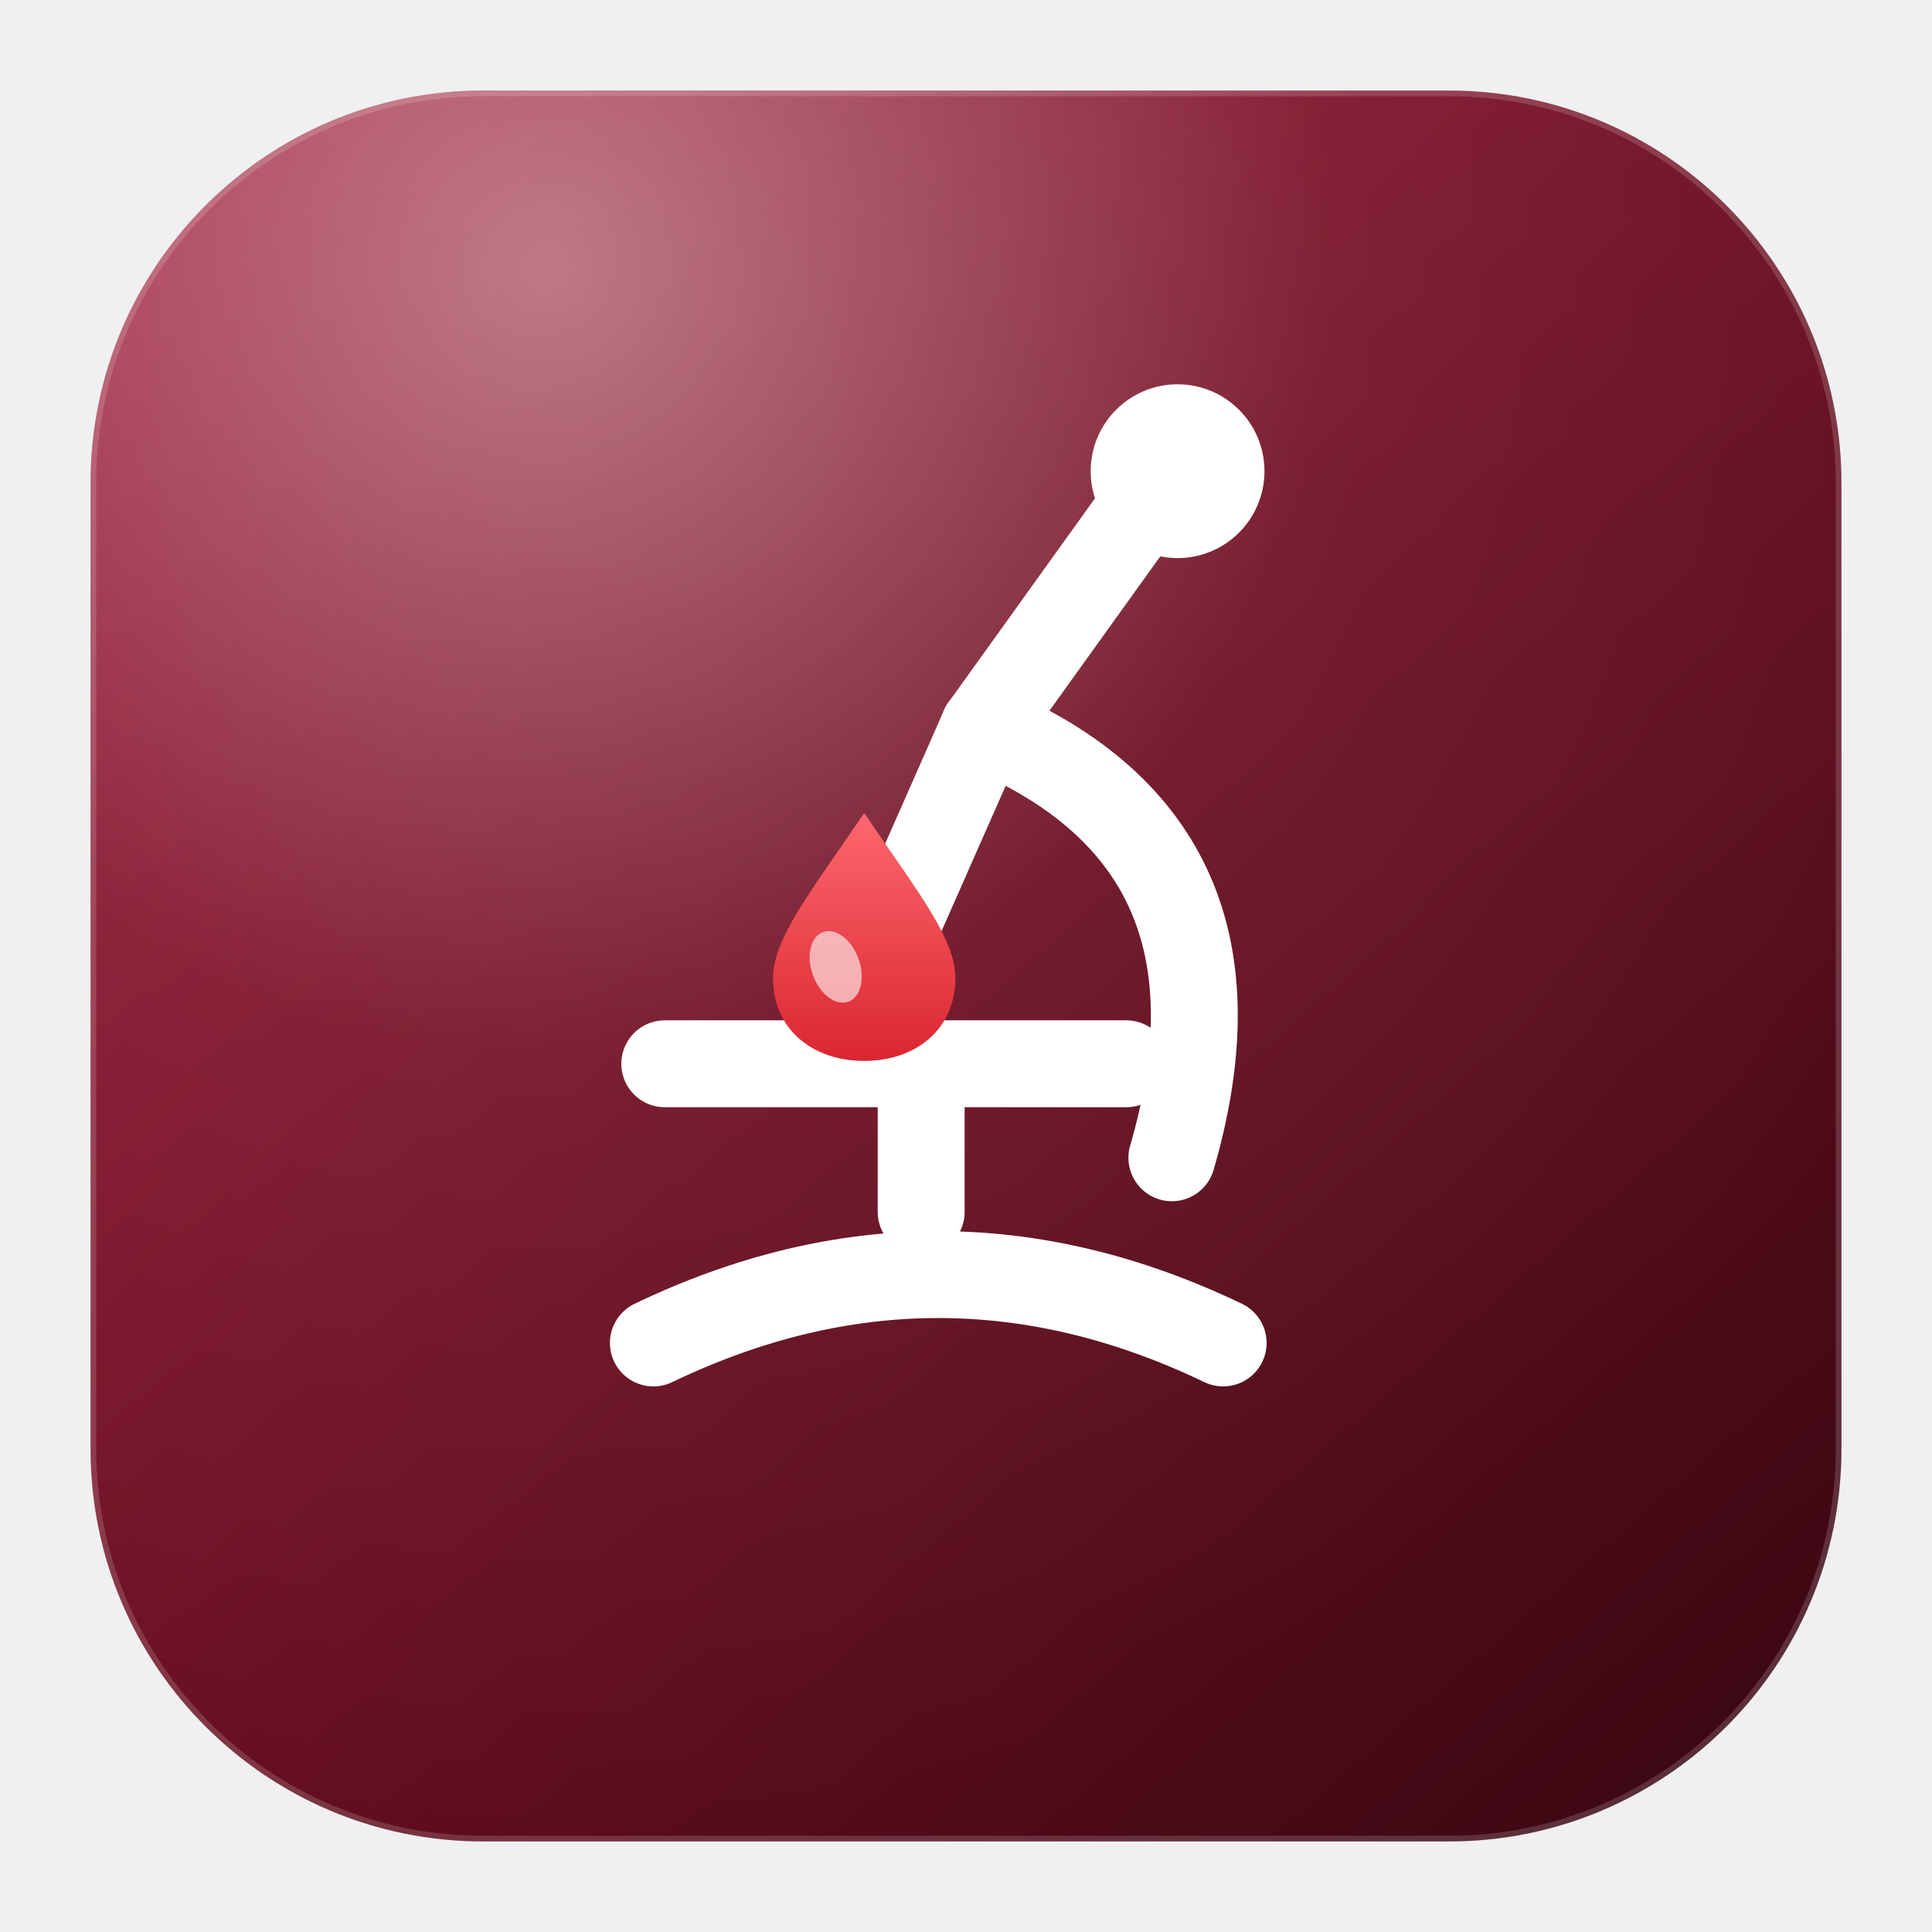
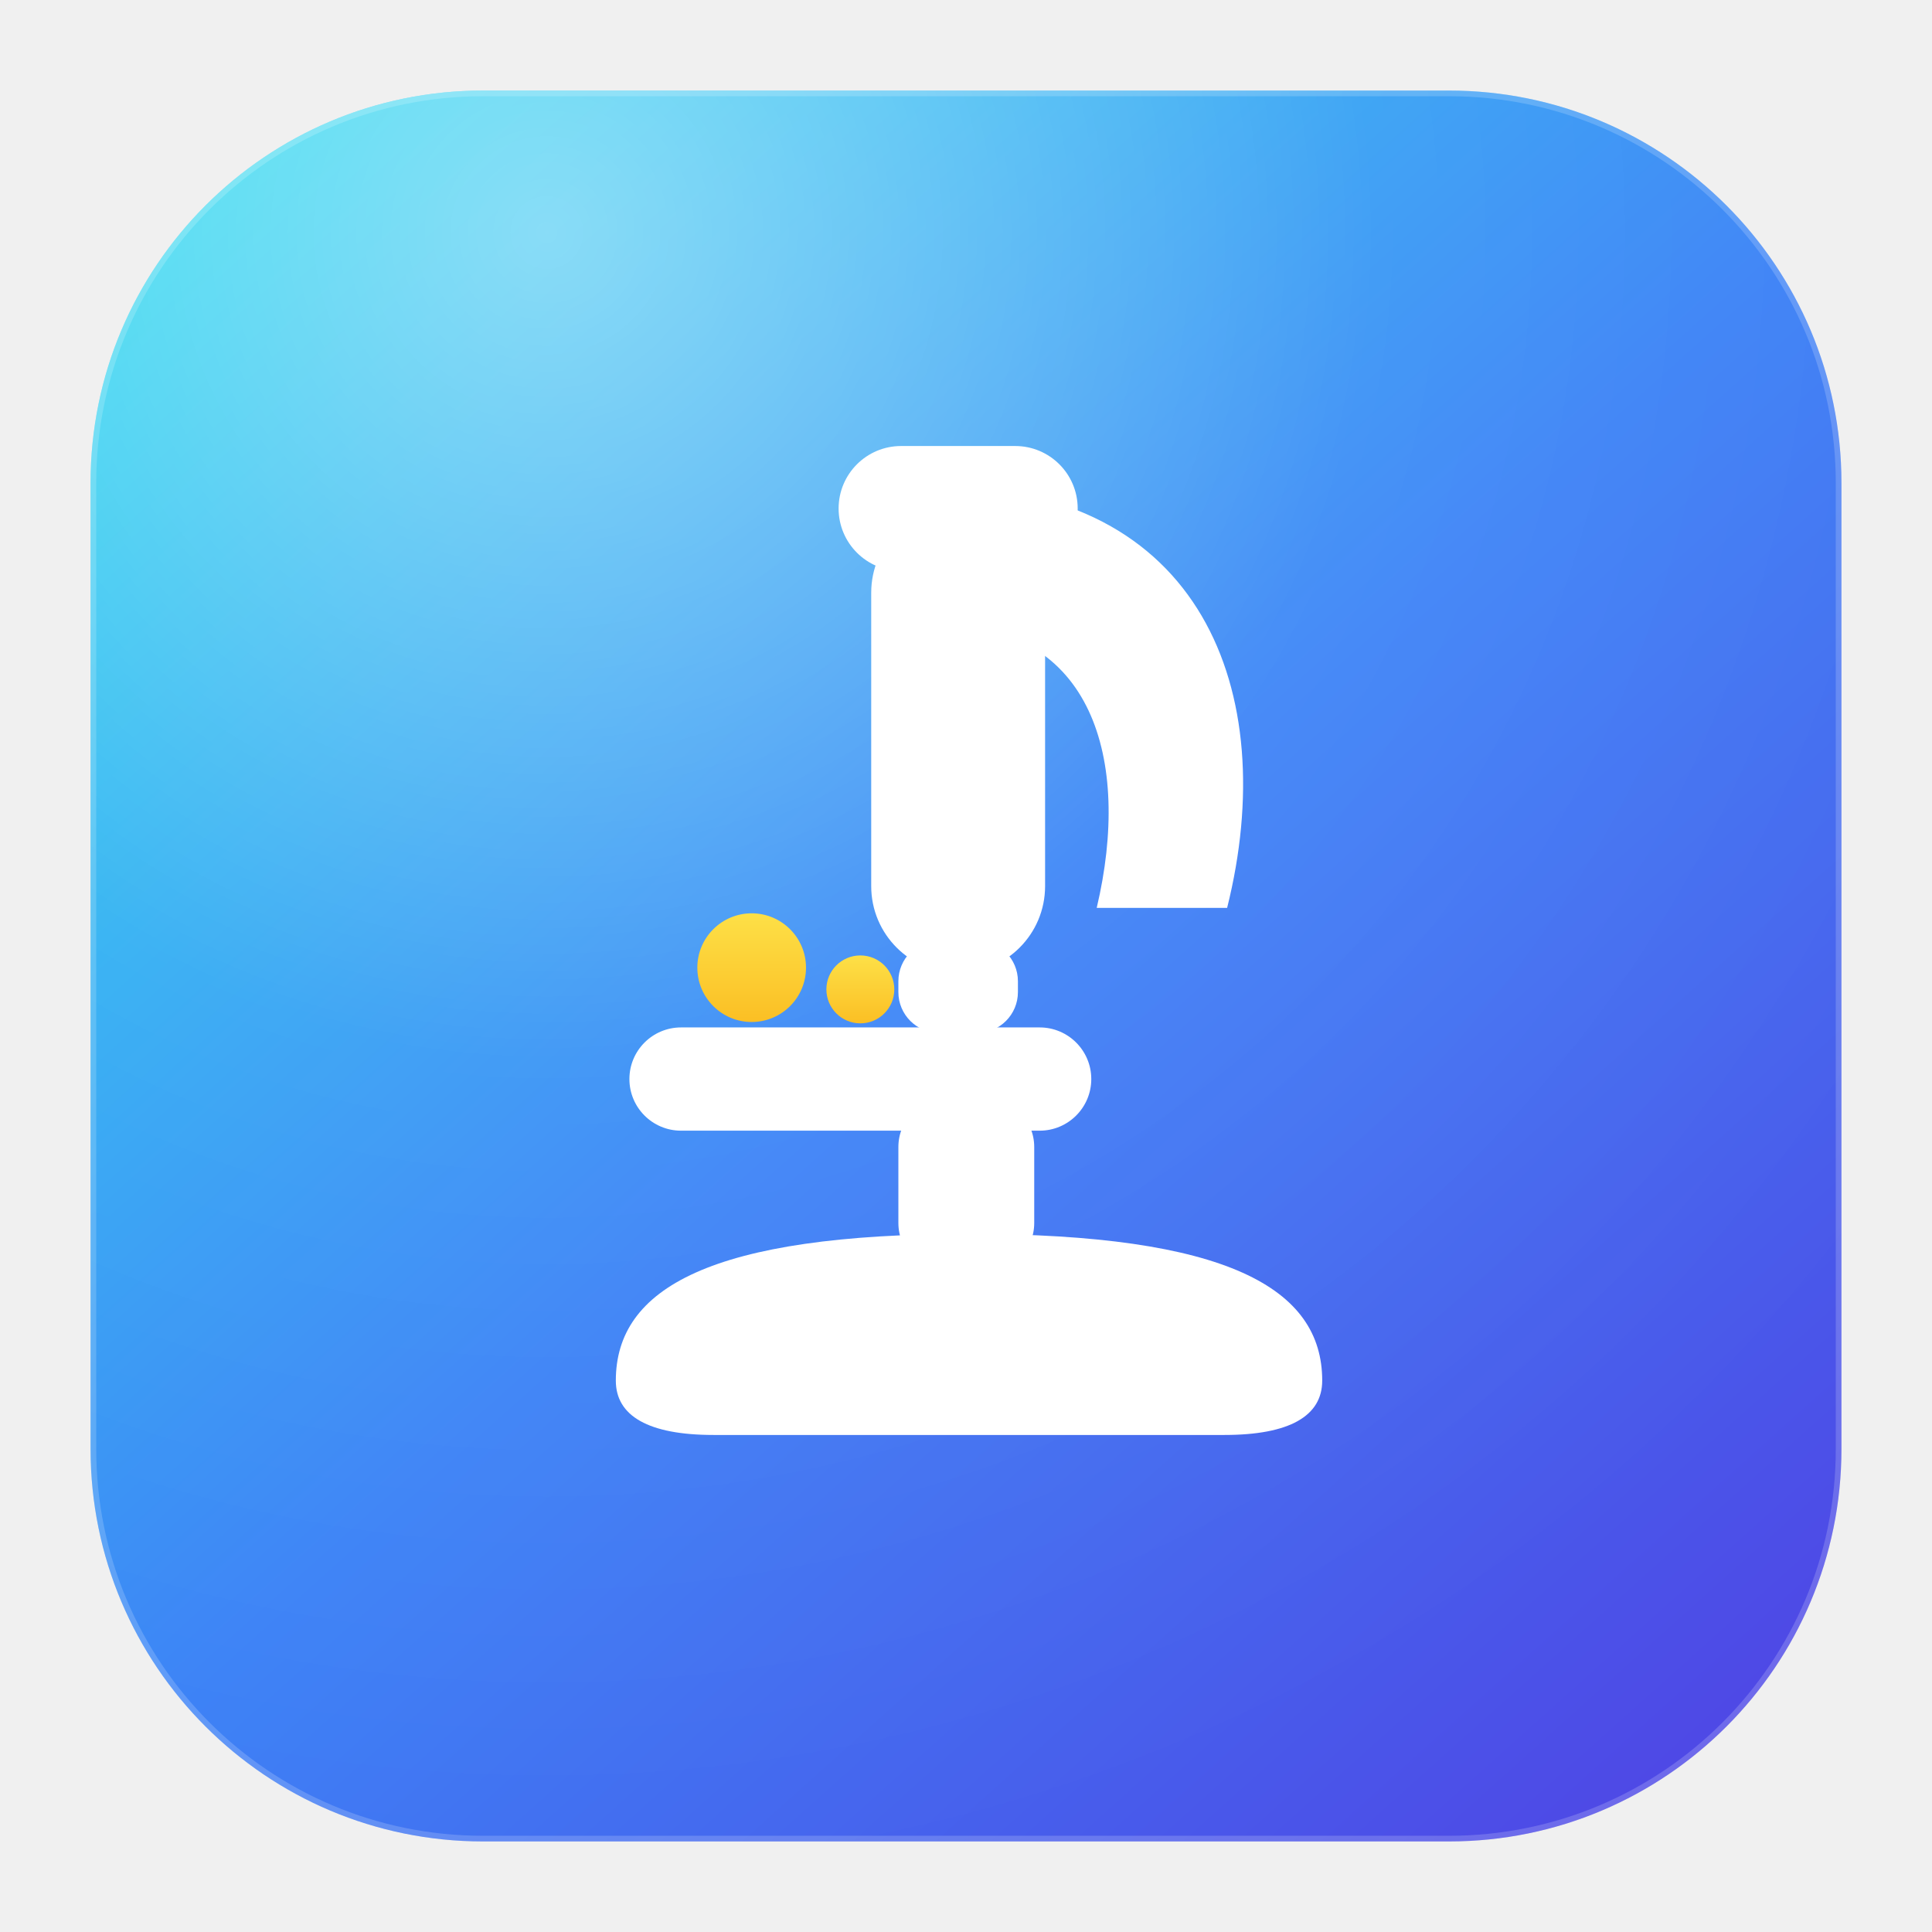
<svg xmlns="http://www.w3.org/2000/svg" width="1024" height="1024" viewBox="0 0 1024 1024" fill="none" role="img" aria-label="NamAsta Diagnostics">
  <defs>
-     <linearGradient id="bg" x1="150" y1="90" x2="900" y2="950" gradientUnits="userSpaceOnUse">
-       <stop stop-color="#9a1a36" />
-       <stop offset="0.5" stop-color="#6a0f22" />
-       <stop offset="1" stop-color="#3c0813" />
+     <linearGradient id="bg" x1="120" y1="90" x2="900" y2="960" gradientUnits="userSpaceOnUse">
+       <stop stop-color="#22d3ee" />
+       <stop offset="0.5" stop-color="#3b82f6" />
+       <stop offset="1" stop-color="#4f46e5" />
    </linearGradient>
-     <radialGradient id="gloss" cx="0.26" cy="0.1" r="0.9">
-       <stop stop-color="#ffffff" stop-opacity="0.42" />
-       <stop offset="0.5" stop-color="#ffffff" stop-opacity="0.06" />
+     <radialGradient id="gloss" cx="0.26" cy="0.08" r="0.95">
+       <stop stop-color="#ffffff" stop-opacity="0.45" />
+       <stop offset="0.5" stop-color="#ffffff" stop-opacity="0.07" />
      <stop offset="1" stop-color="#ffffff" stop-opacity="0" />
    </radialGradient>
-     <linearGradient id="drop" x1="24" y1="19" x2="24" y2="29" gradientUnits="userSpaceOnUse">
-       <stop stop-color="#ff6b70" />
-       <stop offset="1" stop-color="#d61f2b" />
+     <linearGradient id="specimen" x1="0" y1="0" x2="0" y2="1">
+       <stop stop-color="#fde047" />
+       <stop offset="1" stop-color="#fbbf24" />
    </linearGradient>
  </defs>
  <rect x="48" y="48" width="928" height="928" rx="208" fill="url(#bg)" />
  <rect x="48" y="48" width="928" height="928" rx="208" fill="url(#gloss)" />
-   <rect x="49.5" y="49.5" width="925" height="925" rx="206.5" fill="none" stroke="#ffffff" stroke-opacity="0.16" stroke-width="3" />
-   <g transform="translate(150,138) scale(15.1)">
-     <g stroke="#ffffff" stroke-width="3.05" stroke-linecap="round" stroke-linejoin="round" fill="none">
-       <line x1="30.2" y1="8.6" x2="24.6" y2="16.4" />
-       <path d="M 24.6,16.4 Q 34.4,20.5 31.2,31.5" />
-       <line x1="24.6" y1="16.4" x2="21.6" y2="23.2" />
-       <line x1="13.4" y1="28.2" x2="29.6" y2="28.2" />
-       <line x1="22.4" y1="28.2" x2="22.4" y2="33.4" />
-       <path d="M 13,38 Q 23,33.2 33,38" />
-     </g>
-     <circle cx="31.4" cy="7.4" r="3.05" fill="#ffffff" />
-     <path d="M 20.4,19.4 C 22.3,22.2 23.6,23.8 23.6,25.2 C 23.6,27 22.2,28.1 20.4,28.1 C 18.6,28.1 17.2,27 17.2,25.2 C 17.2,23.8 18.5,22.2 20.4,19.4 Z" fill="url(#drop)" />
-     <ellipse cx="19.4" cy="24.8" rx="0.85" ry="1.3" fill="#ffffff" opacity="0.6" transform="rotate(-20 19.4 24.8)" />
+   <rect x="49.5" y="49.5" width="925" height="925" rx="206.5" fill="none" stroke="#ffffff" stroke-opacity="0.18" stroke-width="3" />
+   <g transform="translate(168,150) scale(14.4)">
+     <path d="M 23,7.5              C 32.5,7.5 35.5,15 33.5,23              L 28.7,23              C 30,17.5 28.5,12.6 23,12.6 Z" fill="#ffffff" />
+     <rect x="20.4" y="8.2" width="6.4" height="17.2" rx="3.2" fill="#ffffff" />
+     <rect x="19.2" y="6" width="8.8" height="4.6" rx="2.3" fill="#ffffff" />
+     <rect x="21.4" y="24.2" width="4.4" height="3.4" rx="1.5" fill="#ffffff" />
+     <rect x="11.5" y="27.4" width="17" height="3.8" rx="1.9" fill="#ffffff" />
+     <rect x="21.4" y="30" width="5" height="6.4" rx="1.8" fill="#ffffff" />
+     <path d="M 11,40.4 C 11,37 14.5,35 24,35 C 33.5,35 37,37 37,40.4 C 37,41.7 35.8,42.4 33.4,42.4 L 14.6,42.4 C 12.2,42.4 11,41.7 11,40.4 Z" fill="#ffffff" />
+     <circle cx="16" cy="25.2" r="2" fill="url(#specimen)" />
+     <circle cx="20" cy="26" r="1.25" fill="url(#specimen)" />
  </g>
</svg>
